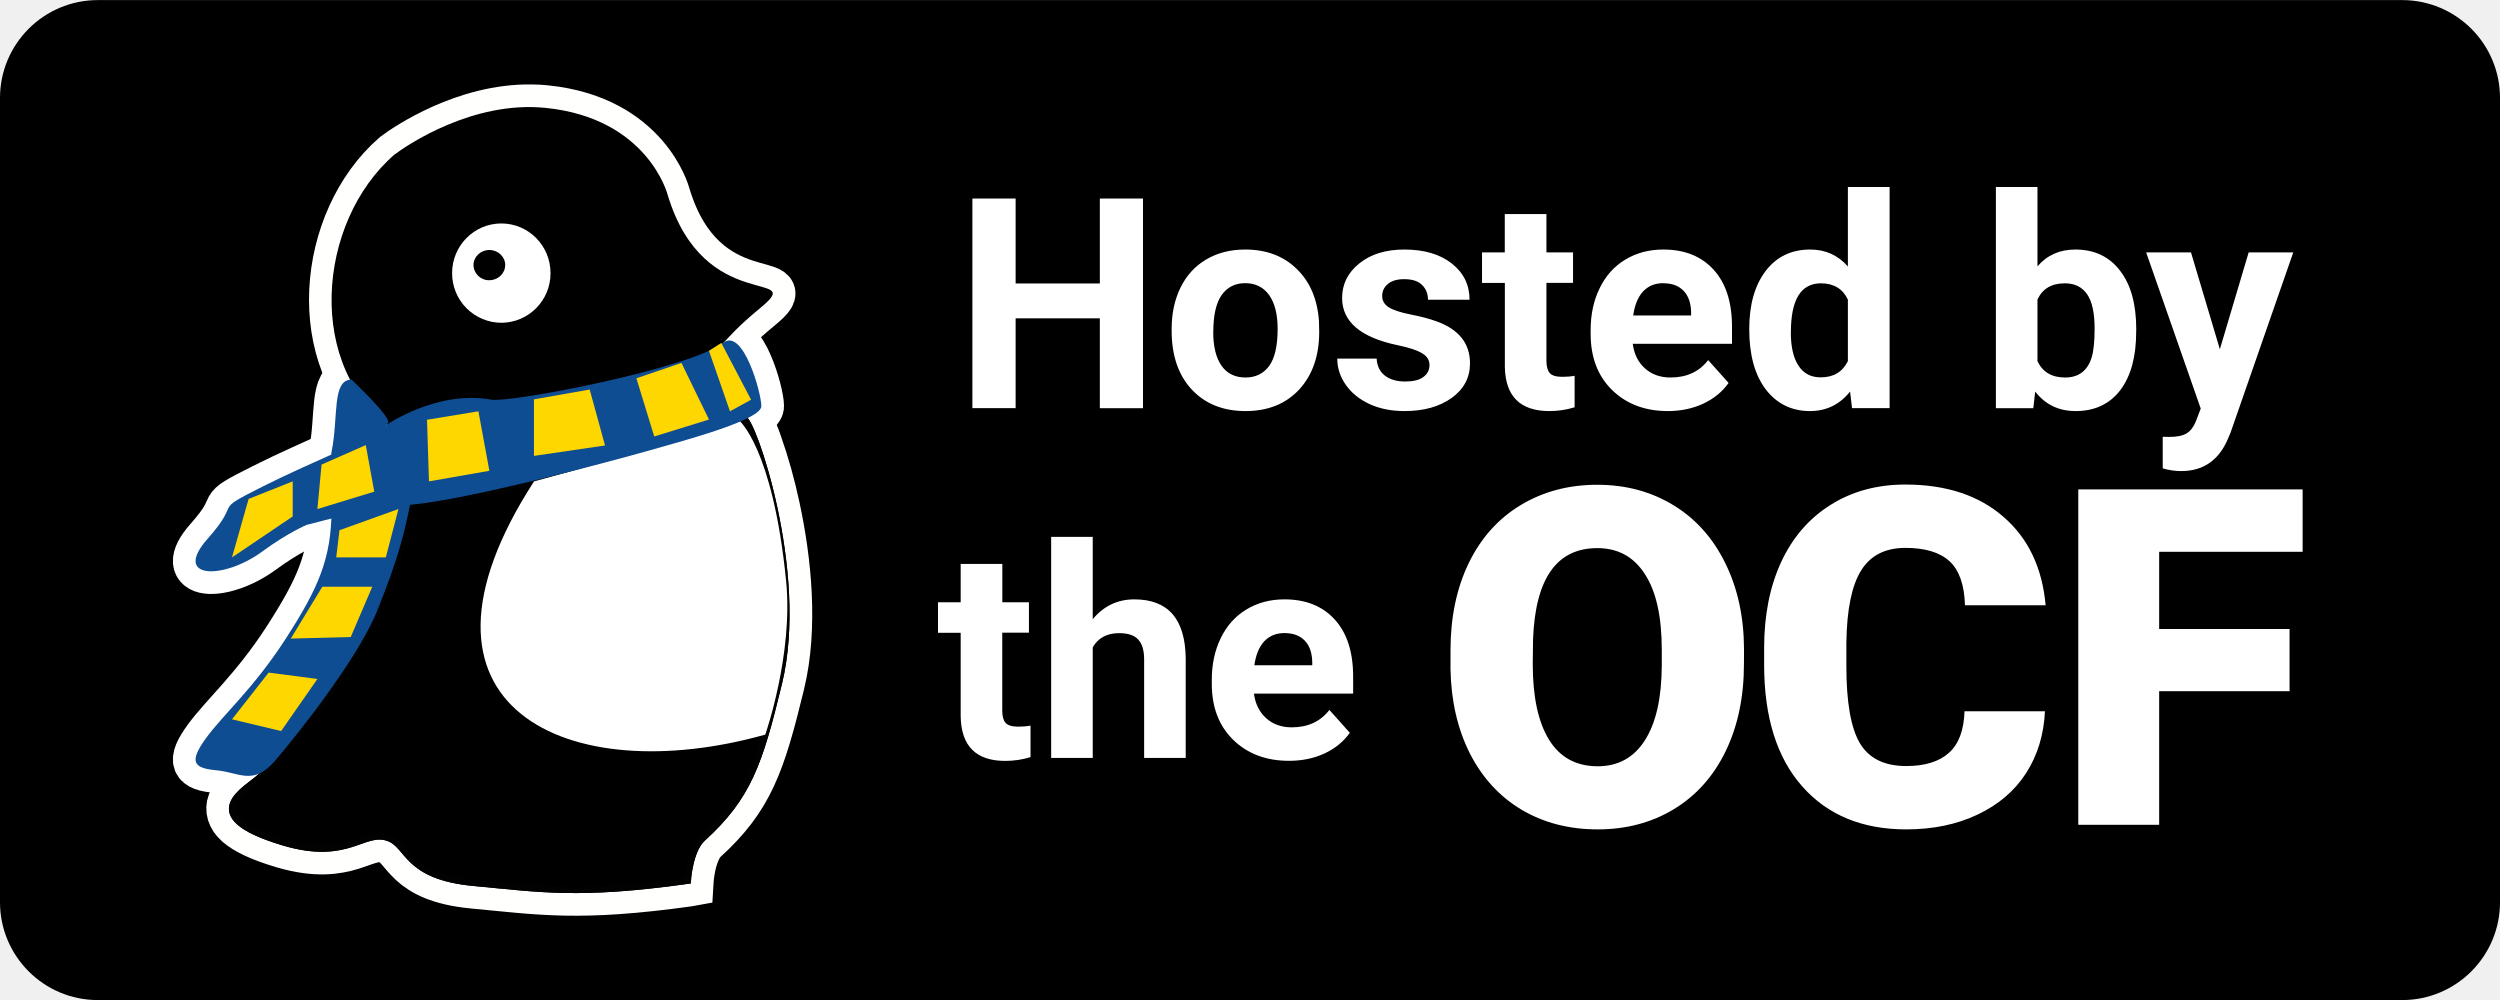
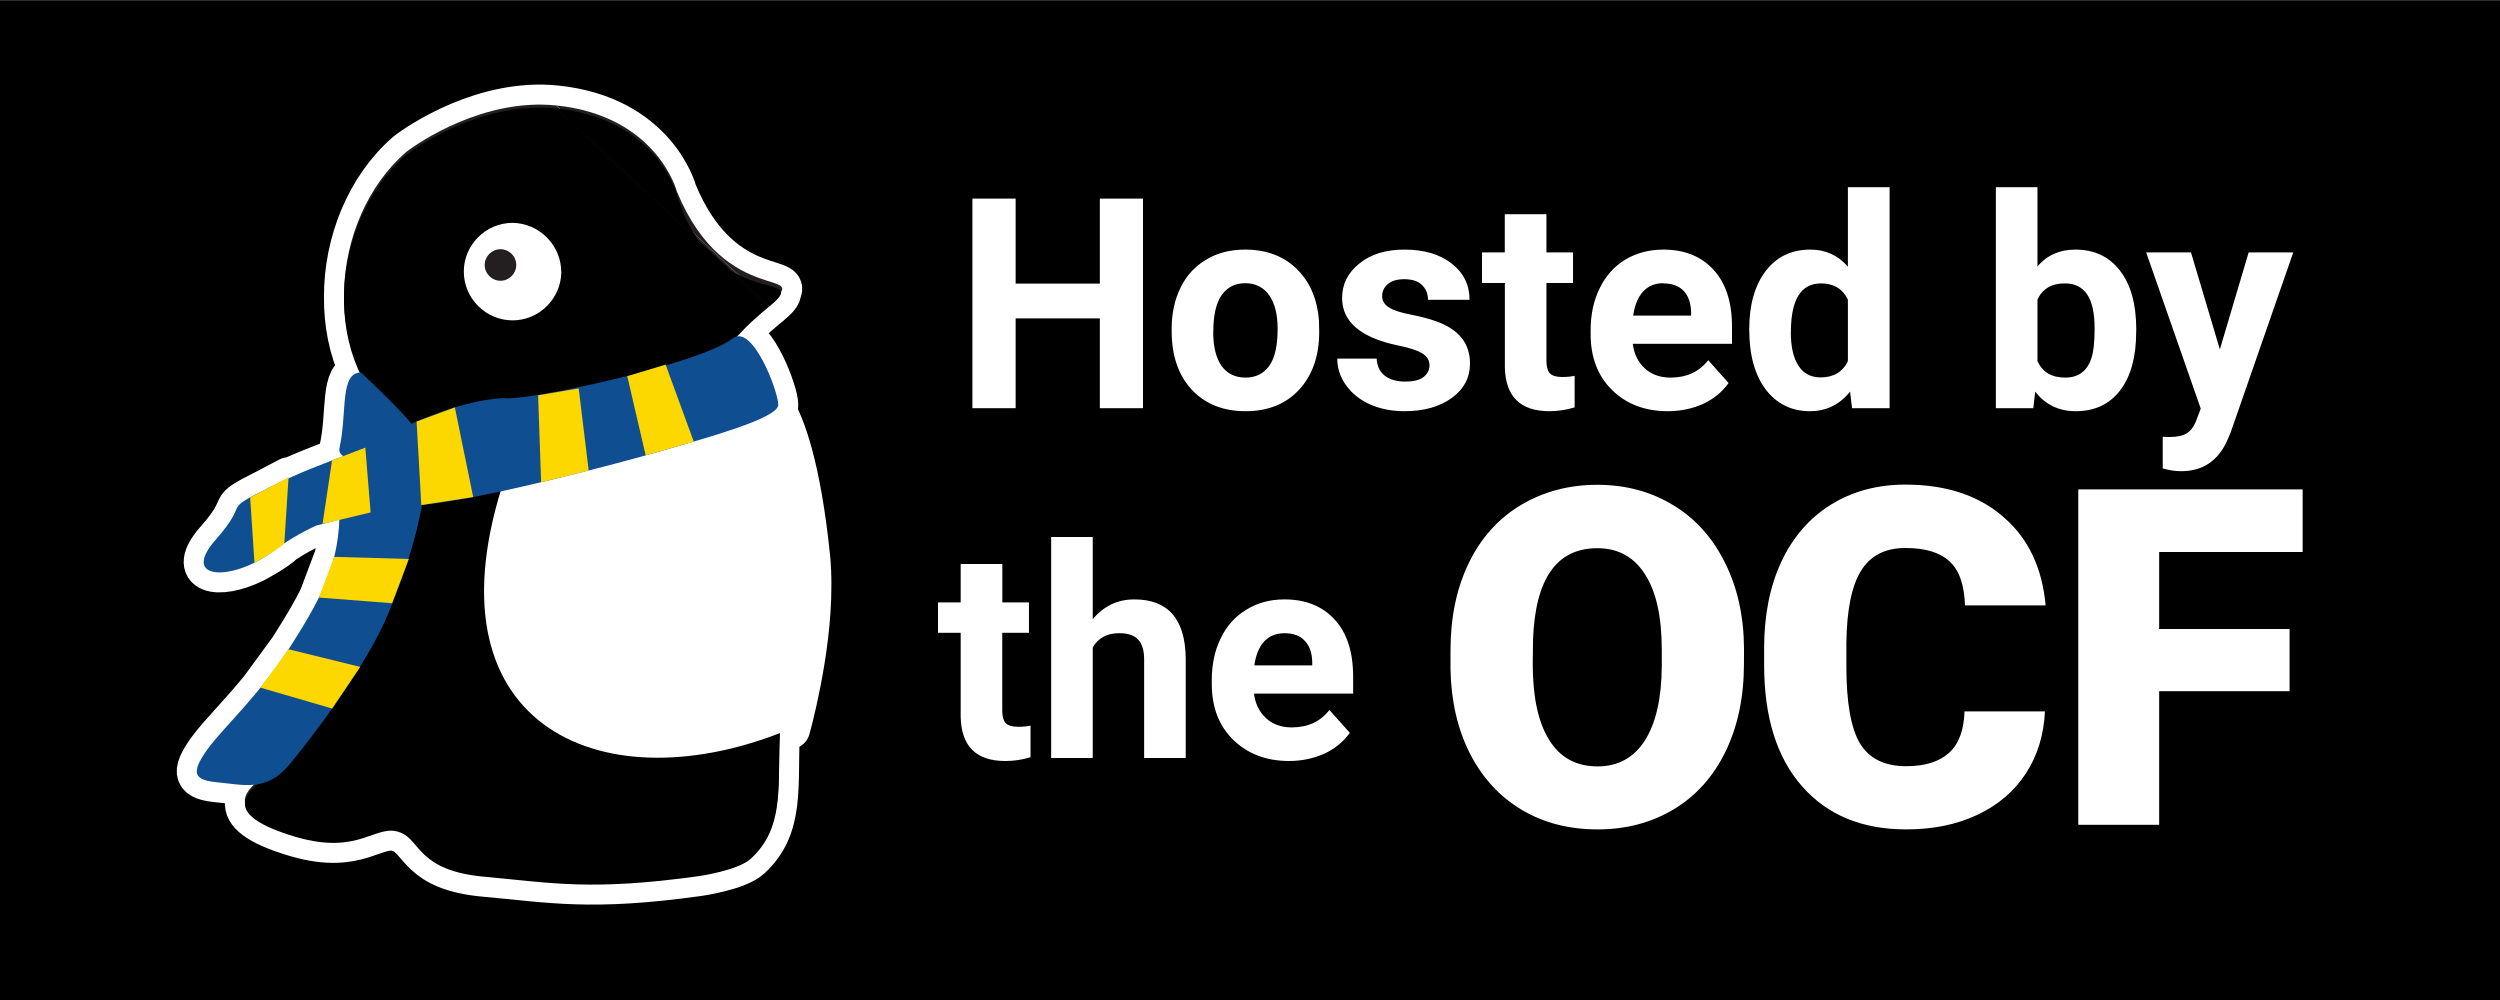
- <svg xmlns="http://www.w3.org/2000/svg" width="125" height="50" viewBox="0 0 33.073 13.229">
-   <defs>
-     <clipPath id="a">
-       <path d="M0 792h612V0H0z" />
-     </clipPath>
-   </defs>
-   <g transform="translate(0 -283.77)">
-     <rect ry="1.295" y="283.771" height="13.229" width="33.073" stroke-width=".091" />
-     <g clip-path="url(#a)" transform="matrix(.08101 0 0 -.08101 -2.524 334.584)">
-       <g fill="#0f4d92">
-         <path d="M88.577 565.25c-3.278 0-2.101-6.139-3.278-11.765-.628-2.996 6.54.326 9.232 4.73.547.898-5.954 7.035-5.954 7.035M85.298 544.126c0-8.152-2.216-13-7.468-21.161-5.252-8.16-10.313-12.488-13.064-16.304-2.75-3.816-2.062-4.856 1.72-5.203 3.78-.348 6.017-2.557 9.534 1.501 3.517 4.059 13.62 16.75 16.793 24.689s4.271 11.968 5.301 17.171c1.03 5.204-15.127-.693-15.127-.693" fill="#170000" />
-         <path d="M149.25 571.263c3.235 2.52 6.237-8.13 6.237-10.345 0-2.214-11.898-5.426-18.411-7.261-6.513-1.835-29.464-8.027-38.961-8.837-7.695-.657-13.302-2.414-16.885-3.287 0 0-3.095-1.302-7.22-4.337-6.413-4.72-14.782-4.51-8.938 2.082 5.844 6.59.344 4.163 8.939 8.499 8.594 4.336 18.22 7.886 20.282 10.1 0 0 8.327 5.724 17.082 4.11 3.065-.565 32.497 5.085 37.875 9.276" fill="#170000" />
+ <svg xmlns="http://www.w3.org/2000/svg" width="100%" height="100%" viewBox="0 0 125 50" version="1.1" xml:space="preserve" style="fill-rule:evenodd;clip-rule:evenodd;stroke-linejoin:round;stroke-miterlimit:2;">
+   <g transform="matrix(1,0,0,1,0,-1072.51)">
+     <g>
+       <rect x="0" y="1072.52" width="125" height="49.999" />
+       <g>
+         <path d="M57.15,1092.92L54.992,1092.92L54.992,1088.43L50.782,1088.43L50.782,1092.92L48.62,1092.92L48.62,1082.44L50.782,1082.44L50.782,1086.69L54.992,1086.69L54.992,1082.44L57.15,1082.44L57.15,1092.92ZM58.583,1088.95C58.583,1088.18 58.731,1087.49 59.029,1086.89C59.326,1086.28 59.754,1085.82 60.314,1085.49C60.873,1085.15 61.522,1084.99 62.26,1084.99C63.313,1084.99 64.17,1085.31 64.83,1085.95C65.498,1086.6 65.871,1087.47 65.949,1088.57L65.96,1089.11C65.96,1090.3 65.628,1091.26 64.962,1091.99C64.295,1092.71 63.4,1093.07 62.279,1093.07C61.155,1093.07 60.257,1092.71 59.584,1091.99C58.916,1091.27 58.583,1090.29 58.583,1089.05L58.583,1088.95ZM60.661,1089.11C60.661,1089.85 60.801,1090.41 61.081,1090.81C61.358,1091.19 61.756,1091.39 62.275,1091.39C62.779,1091.39 63.173,1091.2 63.458,1090.81C63.74,1090.42 63.881,1089.8 63.881,1088.95C63.881,1088.23 63.74,1087.67 63.458,1087.27C63.173,1086.87 62.774,1086.67 62.26,1086.67C61.754,1086.67 61.36,1086.87 61.081,1087.27C60.804,1087.66 60.665,1088.28 60.665,1089.11L60.661,1089.11ZM71.474,1090.77C71.474,1090.52 71.348,1090.32 71.097,1090.17C70.845,1090.02 70.441,1089.89 69.887,1089.78C68.033,1089.39 67.105,1088.6 67.105,1087.41C67.105,1086.72 67.391,1086.15 67.963,1085.69C68.538,1085.22 69.289,1084.99 70.216,1084.99C71.204,1084.99 71.994,1085.22 72.586,1085.69C73.18,1086.15 73.478,1086.76 73.478,1087.5L71.399,1087.5C71.399,1087.2 71.302,1086.96 71.108,1086.77C70.916,1086.57 70.617,1086.47 70.208,1086.47C69.858,1086.47 69.587,1086.55 69.396,1086.71C69.204,1086.87 69.108,1087.07 69.108,1087.32C69.108,1087.54 69.216,1087.73 69.43,1087.87C69.651,1088.02 70.022,1088.14 70.541,1088.24C71.057,1088.34 71.493,1088.46 71.849,1088.59C72.95,1088.99 73.5,1089.69 73.5,1090.68C73.5,1091.39 73.195,1091.97 72.586,1092.41C71.976,1092.85 71.188,1093.07 70.223,1093.07C69.568,1093.07 68.988,1092.95 68.481,1092.72C67.977,1092.49 67.582,1092.17 67.294,1091.76C67.007,1091.36 66.863,1090.91 66.863,1090.44L68.833,1090.44C68.853,1090.82 68.99,1091.1 69.245,1091.3C69.497,1091.49 69.837,1091.59 70.265,1091.59C70.663,1091.59 70.963,1091.52 71.165,1091.37C71.371,1091.21 71.474,1091.02 71.474,1090.77ZM77.321,1083.22L77.321,1085.13L78.652,1085.13L78.652,1086.66L77.321,1086.66L77.321,1090.55C77.321,1090.83 77.377,1091.04 77.488,1091.17C77.596,1091.29 77.806,1091.36 78.119,1091.36C78.351,1091.36 78.555,1091.34 78.731,1091.3L78.731,1092.88C78.323,1093 77.903,1093.07 77.473,1093.07C76.011,1093.07 75.268,1092.33 75.243,1090.86L75.243,1086.66L74.101,1086.66L74.101,1085.13L75.239,1085.13L75.239,1083.22L77.321,1083.22ZM83.395,1093.07C82.254,1093.07 81.323,1092.72 80.602,1092.01C79.889,1091.31 79.532,1090.38 79.532,1089.22L79.532,1089.01C79.532,1088.23 79.684,1087.53 79.986,1086.92C80.288,1086.3 80.715,1085.82 81.267,1085.49C81.822,1085.16 82.454,1084.99 83.165,1084.99C84.23,1084.99 85.068,1085.33 85.678,1086C86.293,1086.67 86.6,1087.62 86.6,1088.85L86.6,1089.7L81.638,1089.7C81.703,1090.21 81.905,1090.62 82.242,1090.93C82.582,1091.24 83.011,1091.39 83.527,1091.39C84.331,1091.39 84.959,1091.1 85.41,1090.52L86.43,1091.66C86.118,1092.1 85.696,1092.45 85.164,1092.7C84.63,1092.94 84.039,1093.07 83.391,1093.07L83.395,1093.07ZM83.157,1086.67C82.746,1086.67 82.411,1086.81 82.152,1087.09C81.897,1087.37 81.733,1087.77 81.66,1088.29L84.555,1088.29L84.555,1088.12C84.545,1087.66 84.419,1087.3 84.177,1087.05C83.941,1086.8 83.6,1086.68 83.157,1086.68L83.157,1086.67ZM87.462,1088.97C87.462,1087.76 87.734,1086.79 88.278,1086.07C88.825,1085.35 89.571,1084.99 90.516,1084.99C91.272,1084.99 91.898,1085.27 92.394,1085.84L92.394,1081.87L94.48,1081.87L94.48,1092.92L92.602,1092.92L92.504,1092.09C91.985,1092.74 91.317,1093.07 90.501,1093.07C89.583,1093.07 88.846,1092.71 88.29,1091.99C87.738,1091.26 87.462,1090.26 87.462,1088.97ZM89.541,1089.12C89.541,1089.85 89.669,1090.41 89.926,1090.8C90.178,1091.19 90.547,1091.38 91.033,1091.38C91.676,1091.38 92.13,1091.11 92.394,1090.57L92.394,1087.49C92.135,1086.95 91.686,1086.68 91.049,1086.68C90.046,1086.68 89.544,1087.49 89.544,1089.12L89.541,1089.12ZM106.809,1089.1C106.809,1090.35 106.545,1091.32 106.015,1092.02C105.481,1092.72 104.737,1093.07 103.782,1093.07C102.938,1093.07 102.264,1092.74 101.76,1092.09L101.665,1092.92L99.794,1092.92L99.794,1081.87L101.873,1081.87L101.873,1085.83C102.352,1085.27 102.983,1084.99 103.767,1084.99C104.717,1084.99 105.46,1085.34 105.997,1086.04C106.541,1086.74 106.813,1087.72 106.813,1088.99L106.809,1089.1ZM104.73,1088.95C104.73,1088.16 104.606,1087.59 104.356,1087.23C104.107,1086.86 103.735,1086.68 103.241,1086.68C102.579,1086.68 102.123,1086.95 101.873,1087.49L101.873,1090.57C102.128,1091.12 102.589,1091.39 103.256,1091.39C103.929,1091.39 104.37,1091.06 104.579,1090.39C104.68,1090.08 104.73,1089.6 104.73,1088.95ZM110.993,1089.98L112.433,1085.13L114.663,1085.13L111.534,1094.13L111.36,1094.54C110.896,1095.56 110.129,1096.07 109.058,1096.07C108.756,1096.07 108.448,1096.02 108.136,1095.93L108.136,1094.35L108.453,1094.36C108.846,1094.36 109.139,1094.3 109.33,1094.18C109.527,1094.06 109.68,1093.86 109.791,1093.59L110.037,1092.94L107.308,1085.13L109.549,1085.13L110.993,1089.98Z" style="fill:white;fill-rule:nonzero;" />
+         <path d="M50.116,1100.71L50.116,1102.63L51.447,1102.63L51.447,1104.15L50.113,1104.15L50.113,1108.04C50.113,1108.33 50.168,1108.53 50.279,1108.66C50.39,1108.78 50.601,1108.85 50.914,1108.85C51.143,1108.85 51.347,1108.83 51.526,1108.79L51.526,1110.37C51.118,1110.5 50.697,1110.56 50.264,1110.56C48.807,1110.56 48.064,1109.82 48.034,1108.35L48.034,1104.15L46.9,1104.15L46.9,1102.63L48.034,1102.63L48.034,1100.71L50.116,1100.71ZM54.637,1103.47C55.189,1102.81 55.881,1102.48 56.715,1102.48C58.404,1102.48 59.26,1103.46 59.286,1105.42L59.286,1110.41L57.207,1110.41L57.207,1105.48C57.207,1105.04 57.11,1104.71 56.916,1104.5C56.724,1104.28 56.406,1104.17 55.96,1104.17C55.35,1104.17 54.909,1104.41 54.637,1104.88L54.637,1110.41L52.558,1110.41L52.558,1099.36L54.637,1099.36L54.637,1103.47ZM64.452,1110.56C63.311,1110.56 62.38,1110.2 61.659,1109.5C60.946,1108.8 60.589,1107.87 60.589,1106.71L60.589,1106.5C60.589,1105.72 60.741,1105.02 61.043,1104.41C61.345,1103.79 61.772,1103.32 62.324,1102.99C62.879,1102.65 63.511,1102.48 64.222,1102.48C65.287,1102.48 66.125,1102.82 66.735,1103.49C67.35,1104.16 67.657,1105.11 67.657,1106.35L67.657,1107.19L62.698,1107.19C62.764,1107.7 62.966,1108.11 63.303,1108.42C63.643,1108.73 64.072,1108.88 64.588,1108.88C65.392,1108.88 66.019,1108.59 66.47,1108.01L67.491,1109.15C67.178,1109.59 66.756,1109.94 66.225,1110.19C65.691,1110.43 65.1,1110.56 64.452,1110.56ZM64.218,1104.17C63.805,1104.17 63.468,1104.31 63.209,1104.58C62.954,1104.86 62.79,1105.26 62.717,1105.78L65.612,1105.78L65.612,1105.61C65.602,1105.15 65.478,1104.8 65.238,1104.55C64.999,1104.29 64.659,1104.17 64.218,1104.17Z" style="fill:white;fill-rule:nonzero;" />
+         <path d="M87.197,1105.71C87.197,1107.35 86.895,1108.8 86.29,1110.06C85.683,1111.32 84.819,1112.29 83.697,1112.97C82.584,1113.64 81.313,1113.98 79.884,1113.98C78.458,1113.98 77.192,1113.66 76.085,1113C74.979,1112.34 74.115,1111.4 73.493,1110.18C72.878,1108.96 72.555,1107.56 72.525,1105.98L72.525,1105.03C72.525,1103.39 72.825,1101.94 73.425,1100.69C74.029,1099.43 74.892,1098.46 76.014,1097.78C77.142,1097.1 78.425,1096.75 79.861,1096.75C81.282,1096.75 82.55,1097.09 83.663,1097.77C84.777,1098.44 85.641,1099.41 86.256,1100.66C86.876,1101.9 87.191,1103.33 87.201,1104.94L87.197,1105.71ZM83.089,1105.01C83.089,1103.35 82.808,1102.08 82.246,1101.22C81.692,1100.35 80.898,1099.92 79.865,1099.92C77.837,1099.92 76.766,1101.44 76.652,1104.48L76.637,1105.71C76.637,1107.36 76.909,1108.62 77.454,1109.5C78,1110.39 78.811,1110.83 79.884,1110.83C80.907,1110.83 81.694,1110.39 82.246,1109.53C82.8,1108.66 83.081,1107.41 83.089,1105.79L83.089,1105.01ZM102.247,1108.08C102.194,1109.24 101.879,1110.28 101.302,1111.17C100.725,1112.06 99.915,1112.76 98.872,1113.25C97.837,1113.74 96.65,1113.98 95.312,1113.98C93.11,1113.98 91.375,1113.27 90.107,1111.83C88.84,1110.39 88.206,1108.37 88.206,1105.75L88.206,1104.92C88.206,1103.28 88.491,1101.84 89.061,1100.61C89.635,1099.38 90.46,1098.42 91.536,1097.75C92.61,1097.08 93.853,1096.74 95.267,1096.74C97.302,1096.74 98.938,1097.28 100.172,1098.36C101.41,1099.42 102.112,1100.9 102.281,1102.78L98.249,1102.78C98.218,1101.76 97.961,1101.02 97.478,1100.58C96.994,1100.13 96.257,1099.91 95.267,1099.91C94.261,1099.91 93.524,1100.29 93.056,1101.04C92.587,1101.79 92.341,1102.99 92.319,1104.64L92.319,1105.83C92.319,1107.62 92.541,1108.9 92.987,1109.66C93.441,1110.43 94.216,1110.82 95.312,1110.82C96.244,1110.82 96.955,1110.6 97.444,1110.16C97.935,1109.72 98.196,1109.03 98.226,1108.08L102.247,1108.08ZM114.478,1107.07L107.958,1107.07L107.958,1113.75L103.914,1113.75L103.914,1096.98L115.132,1096.98L115.132,1100.11L107.958,1100.11L107.958,1103.96L114.478,1103.96L114.478,1107.07Z" style="fill:white;fill-rule:nonzero;" />
      </g>
-       <path d="M155.39 577.024c7.699 6.348-9.283-1.388-15.205 18.443 0 0-3.223 12.488-19.946 14.165-11.886 1.193-22.605-6.07-24.668-7.63-12.73-11.036-14.616-34.958-.01-44.984 0 0 2.073 2.834 18.574 4.396 16.502 1.561 25.615 5.488 30.254 7.284 6.6 2.556 3.227 1.917 11 8.326" />
-       <path d="M121.062 582.65c0-4.479-3.598-8.11-8.036-8.11s-8.037 3.631-8.037 8.11c0 4.478 3.599 8.108 8.037 8.108 4.438 0 8.036-3.63 8.036-8.109" fill="#fff" />
-       <path d="M113.657 583.955c0-1.362-1.158-2.466-2.586-2.466-1.43 0-2.587 1.104-2.587 2.466 0 1.361 1.157 2.464 2.587 2.464 1.428 0 2.586-1.103 2.586-2.464M152.606 558.794c1.201.638 10.213-24.85 5.765-43.141-3.182-13.086-5.013-18.542-12.437-25.292-2.157-1.961-2.44-6.942-2.44-6.942-17.761-2.487-23.952-1.388-35.01-.347-11.058 1.04-10.536 6.033-13.808 7.285-4.131 1.58-6.536-3.87-17.189-.694-15.127 4.509-5.72 8.804-3.782 10.809 22.523 23.284 24.409 44.347 24.409 44.347 15.543 1.835 47.923 10.485 54.492 13.975" />
-       <path d="M152.606 558.794c1.201.638 10.213-24.85 5.765-43.141-3.182-13.086-5.013-18.542-12.437-25.292-2.157-1.961-2.44-6.942-2.44-6.942-17.761-2.487-23.952-1.388-35.01-.347-11.058 1.04-10.536 6.033-13.808 7.285-4.131 1.58-6.536-3.87-17.189-.694-15.127 4.509-5.72 8.804-3.782 10.809 22.523 23.284 24.409 44.347 24.409 44.347 15.543 1.835 47.923 10.485 54.492 13.975z" fill="none" stroke="#020202" />
-       <path d="M118.367 548.636c-23.98-37.054 5.7-50.382 37.762-41.356 0 0 4.588 13.13 3.408 25.05-2.18 22.03-7.792 26.366-7.792 26.366-6.06-2.72-33.378-10.06-33.378-10.06" fill="#fff" />
-       <g fill="gold">
-         <path d="M129.963 554.499l-11.596-1.7v9.237l9.092 1.597zM146.931 558.741l-8.938-2.766-2.906 9.515 7.348 2.492zM101.207 548.636l9.864 1.734-1.78 9.714-8.403-1.388zM153.807 561.979l-3.438-1.896-3.438 9.88 2.013 1.292zM83.675 551.376l7.219 3.185 1.376-7.597-9.283-2.838zM94.165 536.224H86.06l.54 4.434 9.627 3.468zM88.439 523.219l-9.798-.254 5.157 8.463h8.157zM82.987 516.374l-7.959 1.041-5.988-7.632 8.018-1.918zM78.961 542.912l-9.92-6.688 2.723 9.55 7.197 2.862z" fill="#feffff" />
+       <g id="path3240" transform="matrix(1,0,0,1,0,1072.51)">
+         <path d="M17.199,14.85C17.186,12.134 18.302,9.333 20.311,7.598C20.944,7.104 24.21,4.897 27.811,5.272L27.809,5.271C32.873,5.798 33.848,9.585 33.848,9.585C35.979,14.751 39.623,13.727 39.053,14.601C39.083,14.745 38.913,14.956 38.464,15.325L38.461,15.323C37.536,16.087 37.133,16.523 36.865,16.816C37.815,16.671 38.914,19.615 38.914,20.242C38.914,20.318 38.867,20.398 38.782,20.481C39.219,21.229 40.037,23.2 40.515,27.927C40.554,28.355 40.571,28.799 40.569,29.249C40.585,32.653 39.505,36.448 39.505,36.448C39.335,36.519 39.164,36.588 38.994,36.654C38.862,39.292 39.254,41.361 37.549,42.928C36.912,43.528 34.921,43.809 34.921,43.809C29.52,44.559 27.554,44.137 24.217,43.837C20.879,43.537 21.029,41.999 20.015,41.624C18.781,41.142 18.029,42.787 14.803,41.849C12.758,41.246 12.195,40.65 12.249,40.122C12.209,39.801 12.414,39.503 12.684,39.239C12.118,39.291 11.537,39.179 10.933,39.123C9.694,39.009 9.501,38.69 10.376,37.457C10.998,36.619 11.954,35.705 13.025,34.383L13.024,34.382L14.428,32.463L14.429,32.463C14.484,32.378 14.54,32.292 14.595,32.204C15.146,31.337 15.594,30.586 15.946,29.875L16.711,27.842L16.711,27.842C16.854,27.264 16.938,26.662 16.969,25.994L16.195,26.18C16.06,26.215 15.932,26.248 15.811,26.278C15.258,26.533 14.725,26.829 14.216,27.163L14.216,27.169C13.733,27.618 12.723,28.136 12.723,28.136L12.723,28.134C10.944,29.021 9.227,28.73 10.805,26.962C12.55,24.975 11.004,25.612 13.329,24.442L14.428,23.864L14.425,23.915C15.172,23.578 15.915,23.284 16.603,23.02L16.603,23.018L17.163,22.803C17.012,22.709 16.938,22.576 16.973,22.406C17.363,20.654 16.99,18.71 17.981,18.628C17.438,17.471 17.186,16.168 17.199,14.85ZM34.685,11.663L36.928,13.749L36.933,13.751L34.683,11.66L34.685,11.663Z" style="fill:white;fill-rule:nonzero;stroke:white;stroke-width:2px;" />
      </g>
-     </g>
-     <g fill="#fff" stroke="#fffffe" stroke-width="7.406">
-       <path d="M7.037 285.187c-.89-.015-1.663.51-1.82.628-1.001.869-1.17 2.72-.094 3.57.073.34.174.717.26 1.068-.003.023-.044.43-.301 1.068-.265.658-.756 1.552-1.665 2.491-.033.034-.11.088-.187.151a.577.577 0 00-.187.225c-.033.09-.01.197.096.29.107.094.293.185.602.277.439.13.716.083.919.02.101-.032.184-.067.258-.085a.331.331 0 01.213.007c.057.022.099.06.145.112.045.052.095.117.165.182.14.13.366.256.82.299.447.042.798.085 1.217.093.42.008.907-.02 1.628-.12l.033-.006.002-.033s.005-.098.032-.215c.027-.117.077-.251.152-.32.607-.552.762-1.008 1.02-2.07.182-.75.089-1.641-.062-2.34a6.741 6.741 0 00-.242-.861 2.128 2.128 0 00-.104-.247.38.38 0 00-.042-.067l-.004-.004-.318-.998c.08-.078.163-.193.491-.463.624-.514-.752.112-1.232-1.494 0 0-.261-1.012-1.616-1.148-.06-.006-.12-.01-.179-.01z" stroke-width=".6" />
-     </g>
-     <g fill="#fcffff" stroke-width="7.406">
-       <path d="M4.651 288.792c-.265 0-.17.498-.265.954-.051.242.53-.027.748-.384.044-.072-.483-.57-.483-.57M4.386 290.504c0 .66-.18 1.053-.605 1.714-.426.661-.836 1.012-1.058 1.32-.223.31-.168.394.139.422.306.029.487.207.772-.121.285-.33 1.104-1.357 1.36-2 .258-.643.347-.97.43-1.391.083-.422-1.225.056-1.225.056" stroke="#fff" stroke-width=".6" />
-       <path d="M9.567 288.305c.262-.204.505.659.505.838 0 .18-.964.44-1.492.589-.527.148-2.387.65-3.156.716-.623.053-1.078.195-1.368.266 0 0-.25.105-.585.351-.52.382-1.197.365-.724-.168.474-.534.028-.338.724-.689.697-.351 1.476-.639 1.643-.818 0 0 .675-.464 1.384-.333.249.046 2.633-.412 3.069-.752" stroke="#fff" stroke-width=".6" />
-     </g>
-     <path d="M10.064 287.839c.624-.515-.752.112-1.232-1.494 0 0-.26-1.012-1.616-1.148-.963-.097-1.83.492-1.998.618-1.031.894-1.184 2.832 0 3.644 0 0 .167-.23 1.504-.356 1.337-.126 2.075-.444 2.45-.59.535-.207.262-.155.892-.674" />
-     <path d="M7.283 287.383a.654.654 0 01-.65.657.654.654 0 01-.652-.657c0-.363.292-.657.651-.657.36 0 .651.294.651.657" fill="#fff" />
-     <path d="M6.683 287.277c0 .11-.094.2-.21.2a.205.205 0 01-.209-.2c0-.11.094-.2.21-.2.115 0 .21.09.21.2" />
-     <path d="M9.838 289.316c.098-.052.828 2.013.467 3.494-.257 1.06-.406 1.502-1.007 2.05-.175.158-.198.562-.198.562-1.439.201-1.94.112-2.836.028-.896-.085-.853-.489-1.118-.59-.335-.128-.53.313-1.393.056-1.225-.365-.463-.713-.306-.876 1.824-1.886 1.977-3.592 1.977-3.592 1.26-.149 3.882-.85 4.414-1.132" stroke="#020202" stroke-width=".081" />
-     <path d="M9.838 289.316c.098-.052.828 2.013.467 3.494-.257 1.06-.406 1.502-1.007 2.05-.175.158-.198.562-.198.562-1.439.201-1.94.112-2.836.028-.896-.085-.853-.489-1.118-.59-.335-.128-.53.313-1.393.056-1.225-.365-.463-.713-.306-.876 1.824-1.886 1.977-3.592 1.977-3.592 1.26-.149 3.882-.85 4.414-1.132z" fill="none" stroke="#020202" stroke-width=".081" />
-     <path d="M7.065 290.138c-1.943 3.002.461 4.082 3.059 3.35 0 0 .372-1.063.276-2.029-.177-1.784-.631-2.136-.631-2.136-.491.22-2.704.815-2.704.815" fill="#fff" />
-     <g style="line-height:.75" aria-label="Hosted by the OCF" font-weight="400" font-size="21.143" font-family="Roboto" letter-spacing="0" word-spacing="0" fill="#fff" stroke-width=".529">
-       <path style="line-height:.75;-inkscape-font-specification:Roboto;text-align:center" d="M15.121 289.17h-.571v-1.189h-1.114v1.188h-.572v-2.773h.572v1.124h1.114v-1.124h.571zM15.5 288.12q0-.307.118-.547.118-.24.34-.371.222-.131.515-.131.418 0 .68.255.265.255.296.693l.003.141q0 .474-.264.762-.265.286-.71.286-.446 0-.713-.286-.265-.286-.265-.777zm.55.04q0 .293.111.45.11.154.316.154.2 0 .313-.153.112-.154.112-.491 0-.288-.112-.446-.113-.158-.317-.158-.201 0-.312.158-.11.157-.11.486zM18.911 288.6q0-.101-.1-.158-.1-.06-.32-.105-.736-.154-.736-.625 0-.274.227-.457.228-.184.596-.184.392 0 .627.184.236.185.236.48h-.55q0-.118-.077-.194-.076-.078-.238-.078-.139 0-.215.063-.076.063-.076.16 0 .091.085.148.088.056.294.097.205.04.346.092.437.16.437.554 0 .282-.242.457-.242.174-.625.174-.26 0-.461-.092-.2-.093-.314-.253-.114-.162-.114-.349h.521q.008.147.109.225.1.078.27.078.158 0 .238-.059.082-.06.082-.158zM20.458 286.602v.507h.352v.403h-.352v1.029q0 .114.044.164.043.05.167.05.092 0 .162-.014v.417q-.162.05-.333.05-.58 0-.59-.585v-1.11h-.302v-.404h.301v-.507zM22.065 289.208q-.453 0-.739-.279-.283-.278-.283-.74v-.054q0-.31.12-.554.12-.246.339-.377.22-.133.502-.133.423 0 .665.266.244.267.244.756v.225H21.6q.026.202.16.324.135.122.34.122.319 0 .498-.23l.27.302q-.124.175-.335.274-.212.098-.469.098zm-.063-1.692q-.163 0-.266.11-.101.111-.13.317h.766v-.044q-.004-.183-.1-.282-.094-.1-.27-.1zM23.141 288.124q0-.482.216-.768.217-.285.592-.285.3 0 .497.224v-1.051h.552v2.925h-.497l-.026-.219q-.206.258-.53.258-.364 0-.585-.286-.219-.288-.219-.798zm.55.04q0 .29.102.444.1.154.293.154.255 0 .36-.215v-.814q-.103-.215-.356-.215-.398 0-.398.646zM28.26 288.158q0 .495-.21.773-.212.277-.591.277-.335 0-.535-.258l-.025.22h-.495v-2.926h.55v1.05q.19-.223.501-.223.377 0 .59.278.216.276.216.779zm-.55-.04q0-.312-.099-.455-.099-.145-.295-.145-.263 0-.362.215v.814q.101.217.366.217.267 0 .35-.263.04-.126.04-.383zM29.367 288.39l.381-1.281h.59l-.828 2.38-.046.109q-.184.404-.609.404-.12 0-.244-.036v-.418l.084.002q.156 0 .232-.047.078-.048.122-.158l.065-.17-.722-2.066h.593z" font-weight="700" text-anchor="middle" />
-       <path style="line-height:.75;-inkscape-font-specification:Roboto" d="M13.26 291.23v.507h.352v.403h-.353v1.029q0 .114.044.164t.168.05q.091 0 .162-.014v.417q-.162.05-.334.05-.578 0-.59-.585v-1.11h-.3v-.404h.3v-.507zM14.456 291.961q.219-.262.55-.262.67 0 .68.778v1.32h-.55v-1.304q0-.177-.077-.261-.076-.086-.253-.086-.242 0-.35.187v1.464h-.55v-2.925h.55zM17.053 293.835q-.453 0-.739-.278-.283-.278-.283-.74v-.054q0-.31.12-.554.12-.246.339-.377.22-.133.502-.133.423 0 .665.266.244.267.244.756v.225h-1.312q.026.202.16.324.135.122.34.122.319 0 .498-.23l.27.302q-.124.175-.335.274-.212.097-.469.097zm-.062-1.69q-.164 0-.267.11-.101.11-.13.316h.766v-.044q-.004-.183-.099-.282-.095-.1-.27-.1z" font-weight="700" />
-       <path style="line-height:.75;-inkscape-font-specification:'Roboto, Heavy';font-variant-ligatures:normal;font-variant-caps:normal;font-variant-numeric:normal;font-feature-settings:normal;text-align:center" d="M23.071 292.554q0 .65-.24 1.15-.241.499-.686.77-.442.268-1.009.268-.566 0-1.005-.259-.439-.262-.686-.746-.244-.485-.256-1.113v-.25q0-.652.238-1.148.24-.5.685-.771.448-.272 1.018-.272.564 0 1.006.269.442.268.686.764.246.494.25 1.134zm-1.087-.186q0-.661-.223-1.002-.22-.345-.63-.345-.805 0-.85 1.207l-.004.326q0 .652.216 1.003.217.35.643.35.406 0 .625-.344.22-.344.223-.99zM27.053 293.179q-.021.463-.25.82-.229.353-.643.548-.411.195-.942.195-.874 0-1.377-.57t-.503-1.609v-.22q0-.651.226-1.139.228-.49.655-.756.426-.268.987-.268.808 0 1.298.427.491.424.558 1.17h-1.067q-.012-.405-.204-.582-.192-.177-.585-.177-.399 0-.585.299-.186.299-.195.954v.314q0 .71.177 1.014.18.305.615.305.37 0 .564-.174.195-.173.207-.551zM30.289 292.914h-1.725v1.767h-1.07v-4.437h2.968v.826h-1.898v1.021h1.725z" font-weight="900" font-size="33.829" text-anchor="middle" />
-     </g>
-     <g fill="#0f4d92">
-       <path d="M4.651 288.792c-.265 0-.17.498-.265.954-.051.242.53-.027.748-.384.044-.072-.483-.57-.483-.57M4.386 290.504c0 .66-.18 1.053-.605 1.714-.426.661-.836 1.012-1.058 1.32-.223.31-.168.394.139.422.306.029.487.207.772-.121.285-.33 1.104-1.357 1.36-2 .258-.643.347-.97.43-1.391.083-.422-1.225.056-1.225.056" />
-       <path d="M9.567 288.305c.262-.204.505.659.505.838 0 .18-.964.44-1.492.589-.527.148-2.387.65-3.156.716-.623.053-1.078.195-1.368.266 0 0-.25.105-.585.351-.52.382-1.197.365-.724-.168.474-.534.028-.338.724-.689.697-.351 1.476-.639 1.643-.818 0 0 .675-.464 1.384-.333.249.046 2.633-.412 3.069-.752" />
-     </g>
-     <g fill="gold">
-       <path d="M8.004 289.663l-.94.138v-.748l.737-.13zM9.379 289.32l-.724.224-.236-.77.596-.203zM5.675 290.138l.799-.14-.145-.787-.68.112zM9.936 289.058l-.279.153-.278-.8.163-.105zM4.254 289.916l.585-.258.112.616-.752.23zM5.104 291.144h-.656l.043-.36.78-.28zM4.64 292.197l-.793.021.417-.686h.661zM4.199 292.752l-.645-.084-.485.618.65.155zM3.872 290.602l-.803.542.22-.774.583-.232z" />
+       <g id="Layer_1-2" transform="matrix(0.144229,0,0,0.144229,9.83847,1077.74)">
+         <g id="g3238">
+           <path id="path32401" d="M192.53,107.25C195.13,105.95 214.11,159.52 204.75,198.01C197.99,225.57 207.75,246.01 192.13,260.36C187.71,264.52 173.91,266.47 173.91,266.47C136.46,271.67 122.83,268.74 99.69,266.66C76.55,264.58 77.59,253.92 70.56,251.32C61.98,247.94 56.78,259.38 34.41,252.88C2.68,243.52 22.41,234.42 26.35,230.26C64.76,179.94 66.72,100.71 66.72,100.71C99.49,96.81 178.72,114.8 192.52,107.26" style="fill:rgb(35,31,32);fill-rule:nonzero;" />
+         </g>
+         <path id="path3228" d="M124.62,0.3C99.65,-2.31 77,13 72.61,16.42C45.83,39.56 41.92,90.01 72.61,111.08C72.61,111.08 77.03,105.08 111.61,101.72C146.46,98.34 165.44,90.28 175.32,86.38C189.32,81.18 182.08,82.48 198.46,68.96" style="fill:rgb(35,31,32);fill-rule:nonzero;" />
+         <path id="path3228-2" d="M198.47,68.95C214.59,55.69 183.53,71.57 166.47,30.2C166.47,30.2 159.71,3.94 124.6,0.29" style="fill:rgb(35,31,32);fill-rule:nonzero;" />
+         <g id="g3230">
+           <path id="path3232" d="M126.37,57.18C126.218,66.344 118.638,73.8 109.472,73.8C100.201,73.8 92.572,66.171 92.572,56.9C92.572,47.634 100.194,40.007 109.46,40C118.79,40.104 126.399,47.83 126.36,57.16" style="fill:white;fill-rule:nonzero;" />
+         </g>
+         <g id="g3234">
+           <path id="path3236" d="M110.75,54.31C110.754,54.4 110.757,54.49 110.757,54.58C110.757,57.581 108.287,60.05 105.287,60.05C102.286,60.05 99.817,57.581 99.817,54.58C99.817,51.579 102.286,49.11 105.287,49.11L105.29,49.11C108.191,49.102 110.617,51.412 110.75,54.31" style="fill:rgb(35,31,32);fill-rule:nonzero;" />
+         </g>
+         <g id="g3266">
+           <path id="path3268" d="M105.77,131.54C79.39,215.76 142.19,242.05 205.69,215.42C205.69,215.42 215.03,182.59 212.69,157.37C208.01,111.08 198.63,102.91 198.63,102.91C185.63,108.63 105.78,131.54 105.78,131.54" style="fill:white;fill-rule:nonzero;" />
+         </g>
+         <g id="g3238-2">
+           <path id="path3240-2" d="M192.53,108.27C195.13,106.97 214.11,160.54 204.75,199.03C197.99,226.59 207.75,247.03 192.13,261.38C187.71,265.54 173.91,267.49 173.91,267.49C136.46,272.69 122.83,269.76 99.69,267.68C76.55,265.6 77.59,254.94 70.56,252.34C62,249 56.79,260.4 34.42,253.9C2.69,244.54 22.42,235.44 26.36,231.28C73.69,182.39 77.85,137.92 77.85,137.92C110.62,134.02 178.75,115.82 192.53,108.27" style="fill-rule:nonzero;" />
+         </g>
+         <g id="g3266-2">
+           <path id="path3268-2" d="M105.77,132.57C79.39,216.79 142.19,243.08 205.69,216.45C205.69,216.45 215.03,183.62 212.69,158.4C208.01,112.11 198.63,103.94 198.63,103.94C185.63,109.66 105.78,132.57 105.78,132.57" style="fill:white;fill-rule:nonzero;" />
+         </g>
+         <path id="path3228-3" d="M124.62,1.32C99.62,-1.28 77.03,14.06 72.62,17.44C45.82,40.58 41.92,91 72.61,112.1C72.61,112.1 77.03,106.1 111.61,102.74C146.46,99.36 165.44,91.3 175.32,87.4C189.32,82.2 182.08,83.5 198.46,69.98" style="fill-rule:nonzero;" />
+         <path id="path3228-4" d="M198.47,70C214.59,56.74 178.97,72.86 166.47,31.25C166.47,31.25 159.71,4.99 124.6,1.34" style="fill-rule:nonzero;" />
+         <g id="g3230-2">
+           <path id="path3232-2" d="M126.37,58.2C126.207,67.356 118.63,74.8 109.473,74.8C100.202,74.8 92.573,67.171 92.573,57.9C92.573,48.634 100.194,41.007 109.46,41C118.79,41.104 126.399,48.83 126.36,58.16" style="fill:white;fill-rule:nonzero;" />
+         </g>
+         <g id="g3234-2">
+           <path id="path3236-2" d="M110.75,55.33C110.754,55.42 110.757,55.51 110.757,55.6C110.757,58.601 108.287,61.07 105.287,61.07C102.286,61.07 99.817,58.601 99.817,55.6C99.817,52.599 102.286,50.13 105.287,50.13L105.29,50.13C108.191,50.122 110.617,52.432 110.75,55.33" style="fill:rgb(35,31,32);fill-rule:nonzero;" />
+         </g>
+         <g id="g3817">
+           <g id="g3198">
+             <path id="path3200" d="M56.92,92.88C49.47,92.88 52.23,106.68 49.47,119.09C48.09,125.71 70.53,124.04 76.6,114.38C77.7,112.17 56.92,92.88 56.92,92.88" style="fill:rgb(15,78,145);fill-rule:nonzero;" />
+           </g>
+           <g id="g3202">
+             <path id="path3204" d="M49.53,139.85C49.53,158.06 44.53,168.85 32.98,187.03C21.43,205.21 10.07,214.9 3.73,223.45C-2.34,232 -1,234.21 7.59,235C16.18,235.79 24.09,238.23 31.82,229.12C39.55,220.01 59.19,194.12 66.36,176.5C73.53,158.88 76,149.79 78.22,138.2C80.44,126.61 44.56,139.86 44.56,139.86" style="fill:rgb(15,78,145);fill-rule:nonzero;" />
+           </g>
+         </g>
+         <path id="path3208" d="M185.71,81.09C192.61,75.7 201.59,99.37 201.59,104.09C201.59,108.81 175.94,115.73 161.92,119.83C147.9,123.93 98.32,137.08 77.84,138.83C61.24,140.34 49.17,144 41.41,145.94C35.923,148.471 30.72,151.578 25.89,155.21C12.09,165.34 -6,164.91 6.7,150.68C19.2,136.45 7.35,141.63 25.89,132.36C44.43,123.09 64.35,118.11 68.89,113.36C68.89,113.36 89.16,102.5 106.54,101.74C113.22,103.03 174.09,90.14 185.73,81.09" style="fill:rgb(15,78,145);fill-rule:nonzero;" />
+         <path d="M149.24,94.15L162.53,90.14L172.3,116.84L155.63,121.63L149.24,94.15Z" style="fill:rgb(253,215,0);fill-rule:nonzero;" />
+         <path d="M118.33,100.78L132.4,98.39L135.87,126.87L119.38,130.92L118.33,100.78Z" style="fill:rgb(253,215,0);fill-rule:nonzero;" />
+         <path d="M76.21,109.88L89.47,104.96L95.83,136.06L77.84,138.82L76.21,109.88Z" style="fill:rgb(253,215,0);fill-rule:nonzero;" />
+         <path d="M46.9,123.34L58.43,118.91L60.27,141.38L43.6,145.37L46.9,123.34Z" style="fill:rgb(253,215,0);fill-rule:nonzero;" />
+         <path d="M30.35,152.12L31.82,129.2L18.51,136.2L20,158.82C20,158.82 27,155.23 30.35,152.12Z" style="fill:rgb(253,215,0);fill-rule:nonzero;" />
+         <path d="M47.65,156.78L42.34,170.9L67.72,172.86L73.52,157.52L47.65,156.78Z" style="fill:rgb(253,215,0);fill-rule:nonzero;" />
+         <path d="M31.82,188.82L22.09,202.13L46.92,209.37L56.65,194.94L31.82,188.82Z" style="fill:rgb(253,215,0);fill-rule:nonzero;" />
+       </g>
    </g>
  </g>
</svg>
